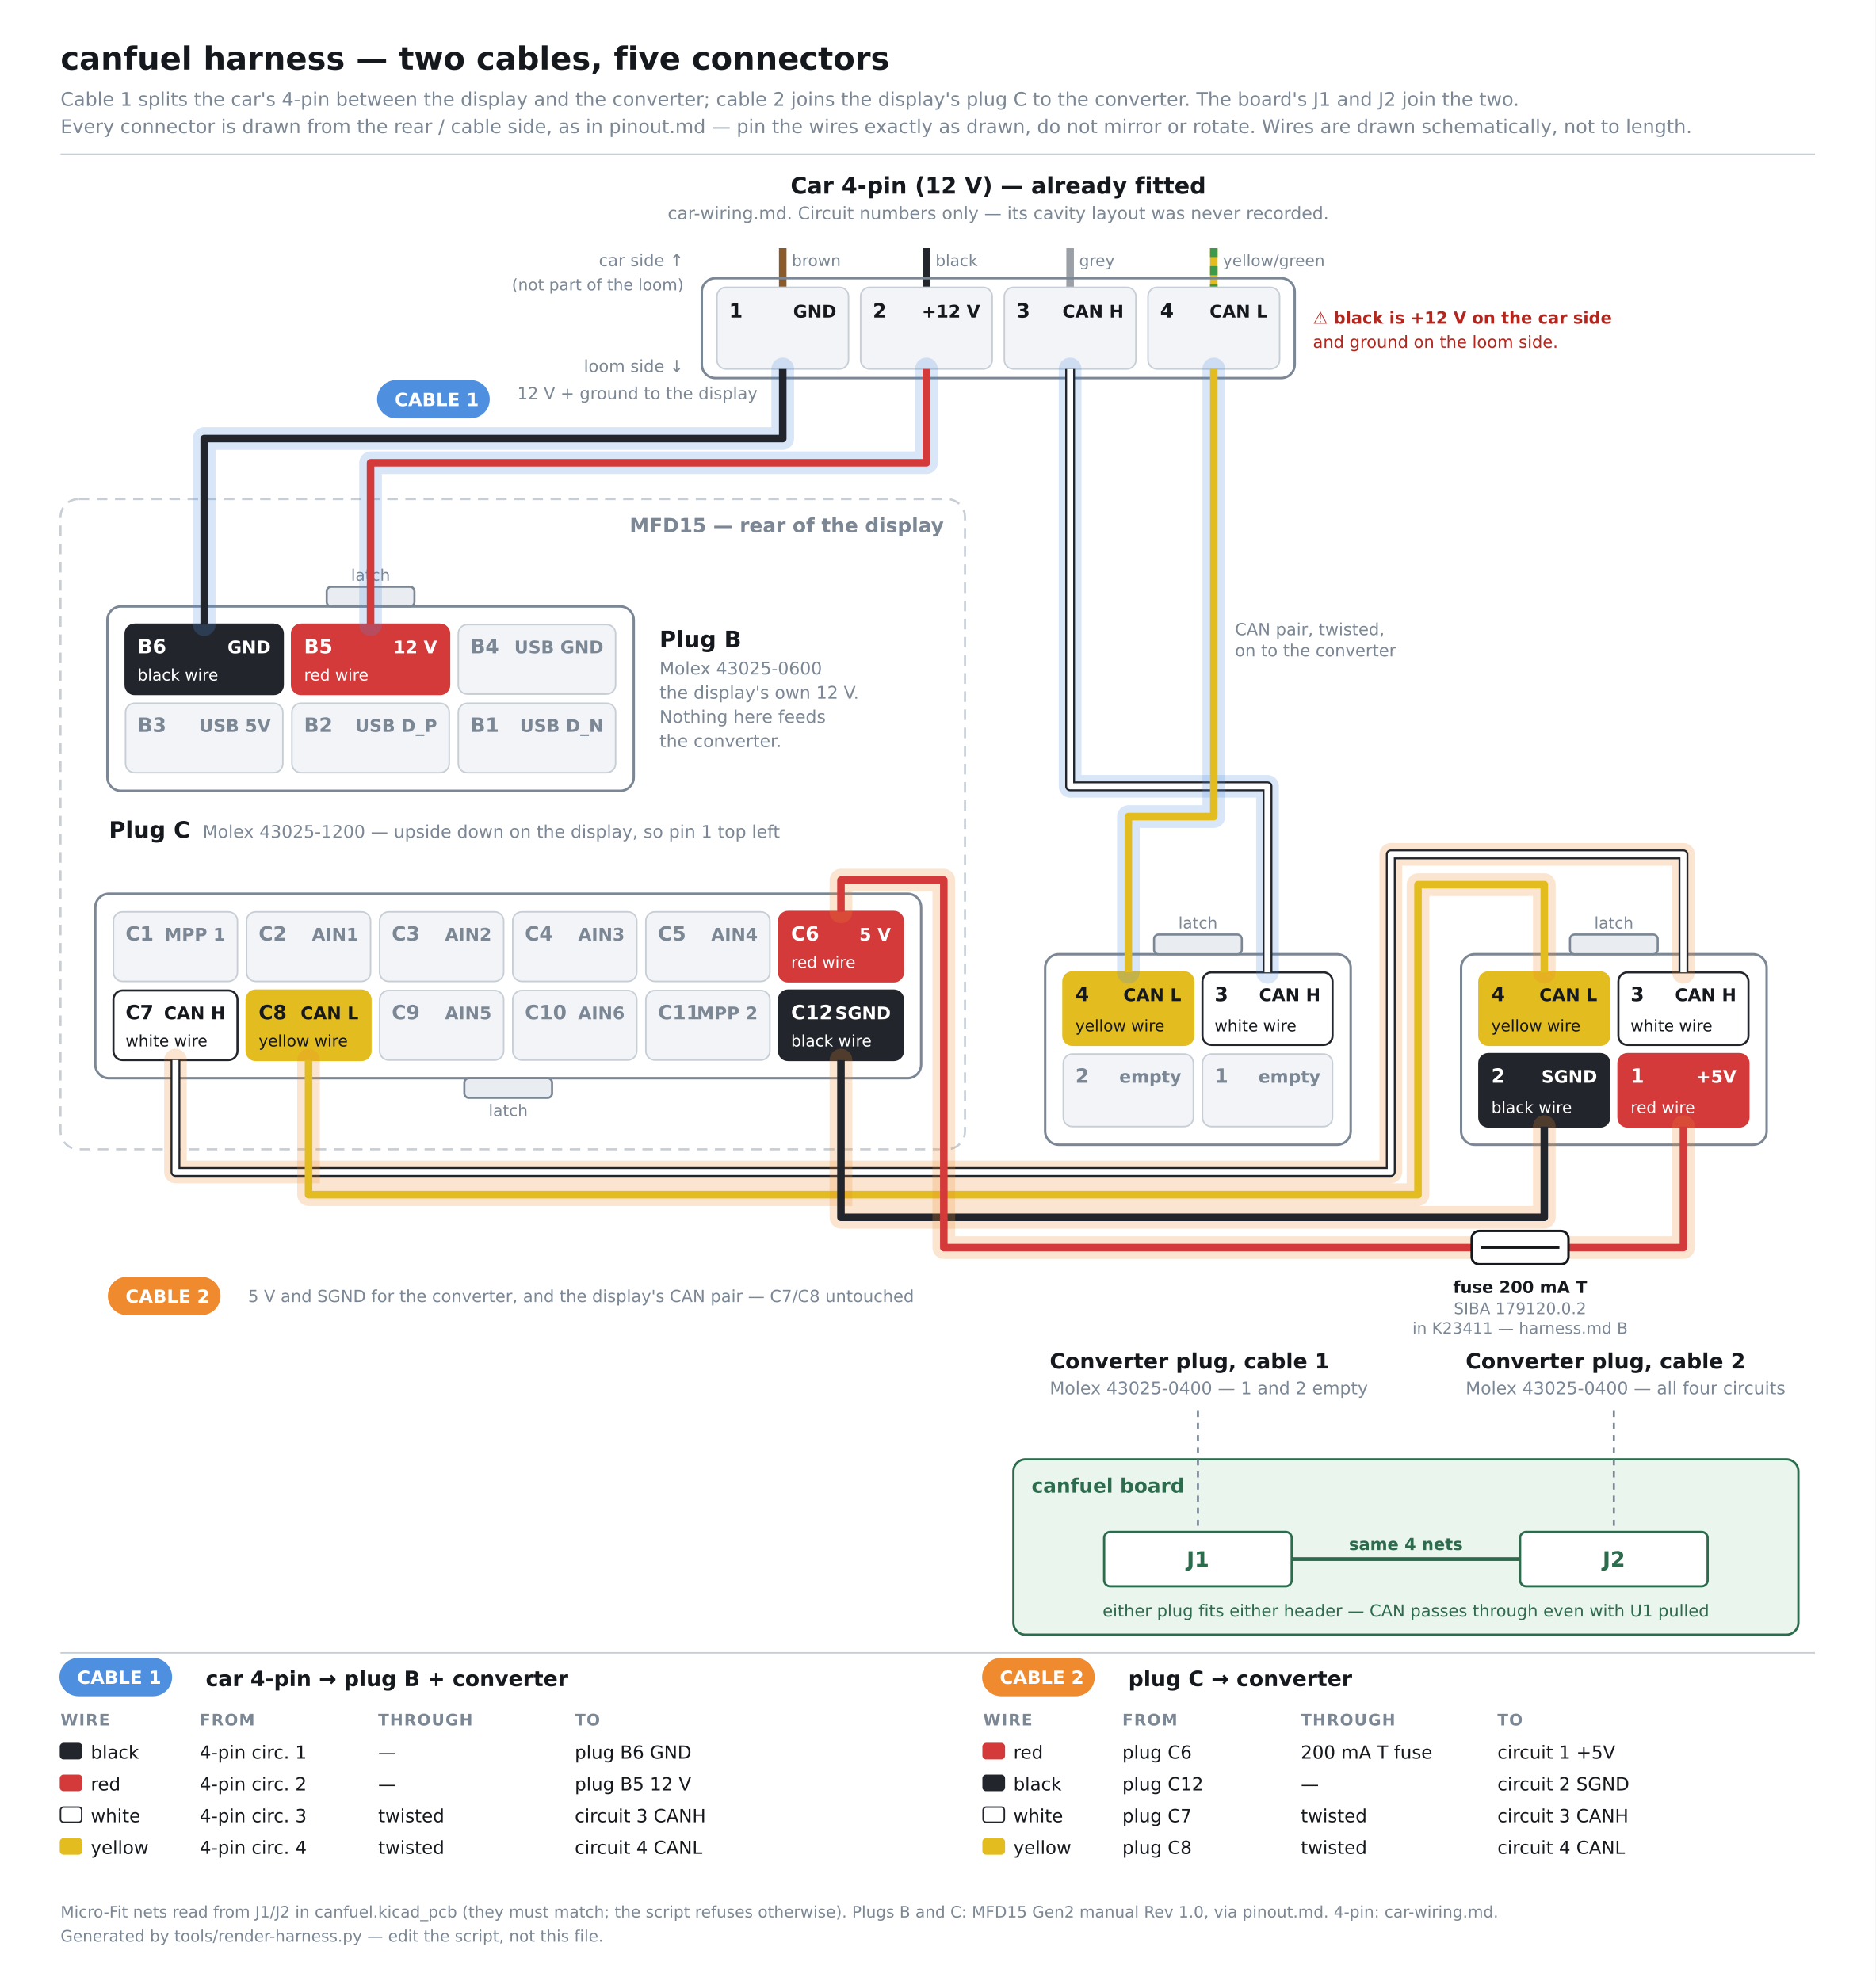
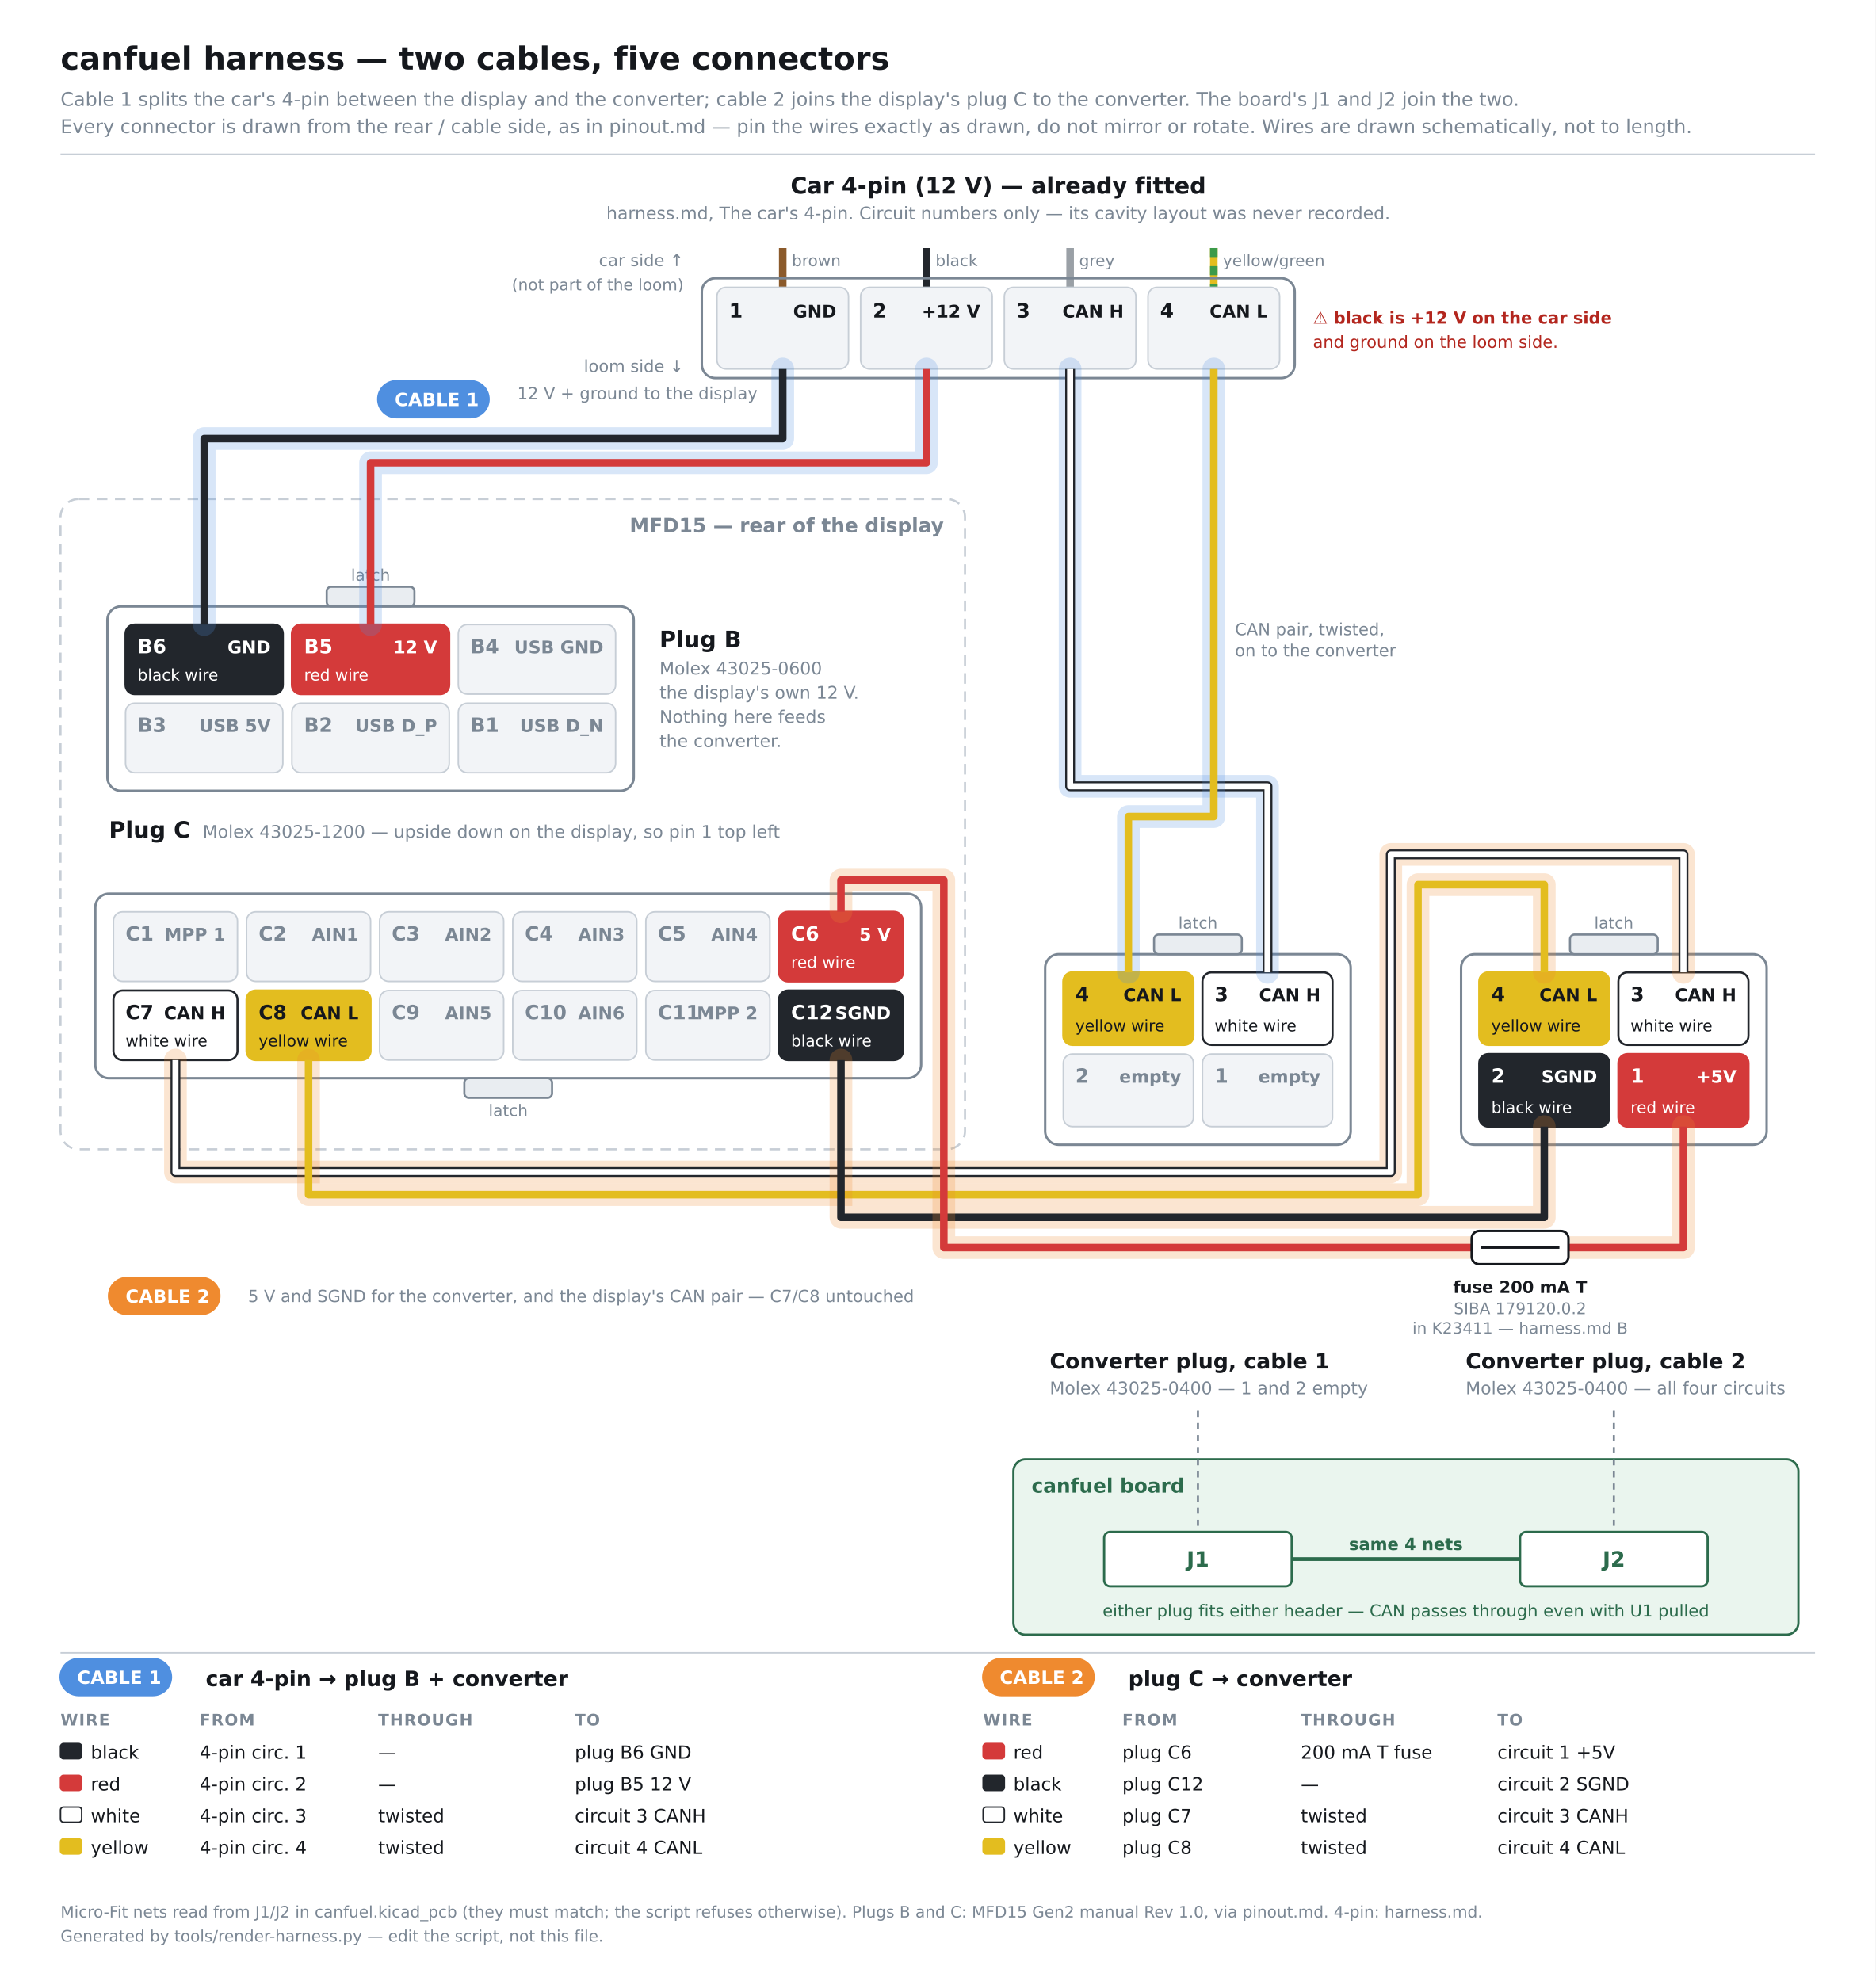
<svg xmlns="http://www.w3.org/2000/svg" width="1240" height="1310" viewBox="0 0 1240 1310" font-family="DejaVu Sans, Segoe UI, Arial, sans-serif">
  <rect x="0" y="0" width="1240" height="1310" rx="0" fill="#ffffff" stroke="none" stroke-width="0" />
  <text x="40" y="46" fill="#15181d" font-size="21" font-weight="700">canfuel harness — two cables, five connectors</text>
  <text x="40" y="70" fill="#7b8794" font-size="12.5">Cable 1 splits the car's 4-pin between the display and the converter; cable 2 joins the display's plug C to the converter. The board's J1 and J2 join the two.</text>
  <text x="40" y="88" fill="#7b8794" font-size="12.5">Every connector is drawn from the rear / cable side, as in pinout.md — pin the wires exactly as drawn, do not mirror or rotate. Wires are drawn schematically, not to length.</text>
  <line x1="40" y1="102" x2="1200" y2="102" stroke="#c7ced6" />
  <text x="660" y="128" fill="#15181d" font-size="15" font-weight="700" text-anchor="middle">Car 4-pin (12 V) — already fitted</text>
-   <text x="660" y="145" fill="#7b8794" font-size="11.5" text-anchor="middle">car-wiring.md. Circuit numbers only — its cavity layout was never recorded.</text>
+   <text x="660" y="145" fill="#7b8794" font-size="11.5" text-anchor="middle">harness.md, The car's 4-pin. Circuit numbers only — its cavity layout was never recorded.</text>
  <path d="M517.5 164 L517.5 190" fill="none" stroke="#8b5a2b" stroke-width="5" stroke-linejoin="round" />
  <text x="523.5" y="176" fill="#7b8794" font-size="10.5">brown</text>
  <rect x="474" y="190" width="87" height="54" rx="6" fill="#f2f4f7" stroke="#c7ced6" stroke-width="1" />
  <text x="482" y="210" fill="#15181d" font-size="13" font-weight="700">1</text>
  <text x="553" y="210" fill="#15181d" font-size="11.5" font-weight="700" text-anchor="end">GND</text>
  <path d="M612.5 164 L612.5 190" fill="none" stroke="#22262c" stroke-width="5" stroke-linejoin="round" />
  <text x="618.5" y="176" fill="#7b8794" font-size="10.5">black</text>
  <rect x="569" y="190" width="87" height="54" rx="6" fill="#f2f4f7" stroke="#c7ced6" stroke-width="1" />
  <text x="577" y="210" fill="#15181d" font-size="13" font-weight="700">2</text>
  <text x="648" y="210" fill="#15181d" font-size="11.5" font-weight="700" text-anchor="end">+12 V</text>
  <path d="M707.5 164 L707.5 190" fill="none" stroke="#9aa0a6" stroke-width="5" stroke-linejoin="round" />
  <text x="713.5" y="176" fill="#7b8794" font-size="10.5">grey</text>
  <rect x="664" y="190" width="87" height="54" rx="6" fill="#f2f4f7" stroke="#c7ced6" stroke-width="1" />
  <text x="672" y="210" fill="#15181d" font-size="13" font-weight="700">3</text>
  <text x="743" y="210" fill="#15181d" font-size="11.5" font-weight="700" text-anchor="end">CAN H</text>
  <path d="M802.5 164 L802.5 190" fill="none" stroke="#e3bd1f" stroke-width="5" stroke-linejoin="round" />
  <path d="M802.5 164 L802.5 190" fill="none" stroke="#3c9a4a" stroke-width="5" stroke-dasharray="6 6" />
  <text x="808.5" y="176" fill="#7b8794" font-size="10.5">yellow/green</text>
  <rect x="759" y="190" width="87" height="54" rx="6" fill="#f2f4f7" stroke="#c7ced6" stroke-width="1" />
  <text x="767" y="210" fill="#15181d" font-size="13" font-weight="700">4</text>
  <text x="838" y="210" fill="#15181d" font-size="11.5" font-weight="700" text-anchor="end">CAN L</text>
  <rect x="464" y="184" width="392" height="66" rx="9" fill="none" stroke="#7b8794" stroke-width="1.6" />
  <text x="452" y="176" fill="#7b8794" font-size="11" text-anchor="end">car side ↑</text>
  <text x="452" y="192" fill="#7b8794" font-size="10.5" text-anchor="end">(not part of the loom)</text>
  <text x="452" y="246" fill="#7b8794" font-size="11" text-anchor="end">loom side ↓</text>
  <text x="868" y="214" fill="#b3261e" font-size="11" font-weight="700">⚠ black is +12 V on the car side</text>
  <text x="868" y="230" fill="#b3261e" font-size="11">and ground on the loom side.</text>
  <rect x="40" y="330" width="598" height="430" rx="12" fill="none" stroke="#c7ced6" stroke-width="1.4" stroke-dasharray="7 5" />
  <text x="624" y="352" fill="#7b8794" font-size="13" font-weight="700" text-anchor="end">MFD15 — rear of the display</text>
  <rect x="71" y="401" width="348" height="122" rx="9" fill="none" stroke="#7b8794" stroke-width="1.6" />
  <rect x="216" y="388" width="58" height="13" rx="3" fill="#e9edf1" stroke="#7b8794" stroke-width="1.4" />
  <text x="245" y="384" fill="#7b8794" font-size="10.5" text-anchor="middle">latch</text>
  <text x="436" y="428" fill="#15181d" font-size="15" font-weight="700">Plug B</text>
  <text x="436" y="446" fill="#7b8794" font-size="11.5">Molex 43025-0600</text>
  <text x="436" y="462" fill="#7b8794" font-size="11.5">the display's own 12 V.</text>
  <text x="436" y="478" fill="#7b8794" font-size="11.5">Nothing here feeds</text>
  <text x="436" y="494" fill="#7b8794" font-size="11.5">the converter.</text>
  <rect x="83" y="413" width="104" height="46" rx="6" fill="#22262c" stroke="#22262c" stroke-width="1.4" />
  <text x="91" y="432" fill="#ffffff" font-size="13" font-weight="700">B6</text>
  <text x="179" y="432" fill="#ffffff" font-size="11.5" font-weight="700" text-anchor="end">GND</text>
  <text x="91" y="450" fill="#ffffff" font-size="10.5">black wire</text>
  <rect x="193" y="413" width="104" height="46" rx="6" fill="#d43a3a" stroke="#d43a3a" stroke-width="1.4" />
  <text x="201" y="432" fill="#ffffff" font-size="13" font-weight="700">B5</text>
  <text x="289" y="432" fill="#ffffff" font-size="11.5" font-weight="700" text-anchor="end">12 V</text>
  <text x="201" y="450" fill="#ffffff" font-size="10.5">red wire</text>
  <rect x="303" y="413" width="104" height="46" rx="6" fill="#f2f4f7" stroke="#c7ced6" stroke-width="1" />
  <text x="311" y="432" fill="#7b8794" font-size="13" font-weight="700">B4</text>
  <text x="399" y="432" fill="#7b8794" font-size="11.5" font-weight="700" text-anchor="end">USB GND</text>
  <rect x="83" y="465" width="104" height="46" rx="6" fill="#f2f4f7" stroke="#c7ced6" stroke-width="1" />
  <text x="91" y="484" fill="#7b8794" font-size="13" font-weight="700">B3</text>
  <text x="179" y="484" fill="#7b8794" font-size="11.5" font-weight="700" text-anchor="end">USB 5V</text>
  <rect x="193" y="465" width="104" height="46" rx="6" fill="#f2f4f7" stroke="#c7ced6" stroke-width="1" />
  <text x="201" y="484" fill="#7b8794" font-size="13" font-weight="700">B2</text>
  <text x="289" y="484" fill="#7b8794" font-size="11.5" font-weight="700" text-anchor="end">USB D_P</text>
  <rect x="303" y="465" width="104" height="46" rx="6" fill="#f2f4f7" stroke="#c7ced6" stroke-width="1" />
  <text x="311" y="484" fill="#7b8794" font-size="13" font-weight="700">B1</text>
  <text x="399" y="484" fill="#7b8794" font-size="11.5" font-weight="700" text-anchor="end">USB D_N</text>
  <rect x="63" y="591" width="546" height="122" rx="9" fill="none" stroke="#7b8794" stroke-width="1.6" />
  <rect x="307" y="713" width="58" height="13" rx="3" fill="#e9edf1" stroke="#7b8794" stroke-width="1.4" />
  <text x="336" y="738" fill="#7b8794" font-size="10.5" text-anchor="middle">latch</text>
  <text x="72" y="554" fill="#15181d" font-size="15" font-weight="700">Plug C</text>
  <text x="134" y="554" fill="#7b8794" font-size="11.5">Molex 43025-1200 — upside down on the display, so pin 1 top left</text>
  <rect x="75" y="603" width="82" height="46" rx="6" fill="#f2f4f7" stroke="#c7ced6" stroke-width="1" />
  <text x="83" y="622" fill="#7b8794" font-size="13" font-weight="700">C1</text>
  <text x="149" y="622" fill="#7b8794" font-size="11.5" font-weight="700" text-anchor="end">MPP 1</text>
  <rect x="163" y="603" width="82" height="46" rx="6" fill="#f2f4f7" stroke="#c7ced6" stroke-width="1" />
  <text x="171" y="622" fill="#7b8794" font-size="13" font-weight="700">C2</text>
  <text x="237" y="622" fill="#7b8794" font-size="11.5" font-weight="700" text-anchor="end">AIN1</text>
  <rect x="251" y="603" width="82" height="46" rx="6" fill="#f2f4f7" stroke="#c7ced6" stroke-width="1" />
  <text x="259" y="622" fill="#7b8794" font-size="13" font-weight="700">C3</text>
  <text x="325" y="622" fill="#7b8794" font-size="11.5" font-weight="700" text-anchor="end">AIN2</text>
  <rect x="339" y="603" width="82" height="46" rx="6" fill="#f2f4f7" stroke="#c7ced6" stroke-width="1" />
  <text x="347" y="622" fill="#7b8794" font-size="13" font-weight="700">C4</text>
  <text x="413" y="622" fill="#7b8794" font-size="11.5" font-weight="700" text-anchor="end">AIN3</text>
  <rect x="427" y="603" width="82" height="46" rx="6" fill="#f2f4f7" stroke="#c7ced6" stroke-width="1" />
  <text x="435" y="622" fill="#7b8794" font-size="13" font-weight="700">C5</text>
  <text x="501" y="622" fill="#7b8794" font-size="11.5" font-weight="700" text-anchor="end">AIN4</text>
  <rect x="515" y="603" width="82" height="46" rx="6" fill="#d43a3a" stroke="#d43a3a" stroke-width="1.4" />
  <text x="523" y="622" fill="#ffffff" font-size="13" font-weight="700">C6</text>
  <text x="589" y="622" fill="#ffffff" font-size="11.5" font-weight="700" text-anchor="end">5 V</text>
  <text x="523" y="640" fill="#ffffff" font-size="10.5">red wire</text>
  <rect x="75" y="655" width="82" height="46" rx="6" fill="#ffffff" stroke="#22262c" stroke-width="1.4" />
  <text x="83" y="674" fill="#15181d" font-size="13" font-weight="700">C7</text>
  <text x="149" y="674" fill="#15181d" font-size="11.5" font-weight="700" text-anchor="end">CAN H</text>
  <text x="83" y="692" fill="#15181d" font-size="10.5">white wire</text>
  <rect x="163" y="655" width="82" height="46" rx="6" fill="#e3bd1f" stroke="#e3bd1f" stroke-width="1.4" />
  <text x="171" y="674" fill="#15181d" font-size="13" font-weight="700">C8</text>
  <text x="237" y="674" fill="#15181d" font-size="11.5" font-weight="700" text-anchor="end">CAN L</text>
  <text x="171" y="692" fill="#15181d" font-size="10.5">yellow wire</text>
  <rect x="251" y="655" width="82" height="46" rx="6" fill="#f2f4f7" stroke="#c7ced6" stroke-width="1" />
  <text x="259" y="674" fill="#7b8794" font-size="13" font-weight="700">C9</text>
  <text x="325" y="674" fill="#7b8794" font-size="11.5" font-weight="700" text-anchor="end">AIN5</text>
  <rect x="339" y="655" width="82" height="46" rx="6" fill="#f2f4f7" stroke="#c7ced6" stroke-width="1" />
  <text x="347" y="674" fill="#7b8794" font-size="13" font-weight="700">C10</text>
  <text x="413" y="674" fill="#7b8794" font-size="11.5" font-weight="700" text-anchor="end">AIN6</text>
  <rect x="427" y="655" width="82" height="46" rx="6" fill="#f2f4f7" stroke="#c7ced6" stroke-width="1" />
  <text x="435" y="674" fill="#7b8794" font-size="13" font-weight="700">C11</text>
  <text x="501" y="674" fill="#7b8794" font-size="11.5" font-weight="700" text-anchor="end">MPP 2</text>
  <rect x="515" y="655" width="82" height="46" rx="6" fill="#22262c" stroke="#22262c" stroke-width="1.4" />
  <text x="523" y="674" fill="#ffffff" font-size="13" font-weight="700">C12</text>
  <text x="589" y="674" fill="#ffffff" font-size="11.5" font-weight="700" text-anchor="end">SGND</text>
  <text x="523" y="692" fill="#ffffff" font-size="10.5">black wire</text>
  <rect x="691" y="631" width="202" height="126" rx="9" fill="none" stroke="#7b8794" stroke-width="1.6" />
  <rect x="763" y="618" width="58" height="13" rx="3" fill="#e9edf1" stroke="#7b8794" stroke-width="1.4" />
  <text x="792" y="614" fill="#7b8794" font-size="10.5" text-anchor="middle">latch</text>
  <rect x="703" y="643" width="86" height="48" rx="6" fill="#e3bd1f" stroke="#e3bd1f" stroke-width="1.4" />
  <text x="711" y="662" fill="#15181d" font-size="13" font-weight="700">4</text>
  <text x="781" y="662" fill="#15181d" font-size="11.5" font-weight="700" text-anchor="end">CAN L</text>
  <text x="711" y="682" fill="#15181d" font-size="10.5">yellow wire</text>
  <rect x="795" y="643" width="86" height="48" rx="6" fill="#ffffff" stroke="#22262c" stroke-width="1.4" />
  <text x="803" y="662" fill="#15181d" font-size="13" font-weight="700">3</text>
  <text x="873" y="662" fill="#15181d" font-size="11.5" font-weight="700" text-anchor="end">CAN H</text>
  <text x="803" y="682" fill="#15181d" font-size="10.5">white wire</text>
  <rect x="703" y="697" width="86" height="48" rx="6" fill="#f2f4f7" stroke="#c7ced6" stroke-width="1" />
  <text x="711" y="716" fill="#7b8794" font-size="13" font-weight="700">2</text>
  <text x="781" y="716" fill="#7b8794" font-size="11.5" font-weight="700" text-anchor="end">empty</text>
  <rect x="795" y="697" width="86" height="48" rx="6" fill="#f2f4f7" stroke="#c7ced6" stroke-width="1" />
  <text x="803" y="716" fill="#7b8794" font-size="13" font-weight="700">1</text>
  <text x="873" y="716" fill="#7b8794" font-size="11.5" font-weight="700" text-anchor="end">empty</text>
  <rect x="966" y="631" width="202" height="126" rx="9" fill="none" stroke="#7b8794" stroke-width="1.6" />
  <rect x="1038" y="618" width="58" height="13" rx="3" fill="#e9edf1" stroke="#7b8794" stroke-width="1.4" />
  <text x="1067" y="614" fill="#7b8794" font-size="10.5" text-anchor="middle">latch</text>
  <rect x="978" y="643" width="86" height="48" rx="6" fill="#e3bd1f" stroke="#e3bd1f" stroke-width="1.4" />
  <text x="986" y="662" fill="#15181d" font-size="13" font-weight="700">4</text>
  <text x="1056" y="662" fill="#15181d" font-size="11.5" font-weight="700" text-anchor="end">CAN L</text>
  <text x="986" y="682" fill="#15181d" font-size="10.5">yellow wire</text>
  <rect x="1070" y="643" width="86" height="48" rx="6" fill="#ffffff" stroke="#22262c" stroke-width="1.4" />
  <text x="1078" y="662" fill="#15181d" font-size="13" font-weight="700">3</text>
  <text x="1148" y="662" fill="#15181d" font-size="11.5" font-weight="700" text-anchor="end">CAN H</text>
  <text x="1078" y="682" fill="#15181d" font-size="10.5">white wire</text>
  <rect x="978" y="697" width="86" height="48" rx="6" fill="#22262c" stroke="#22262c" stroke-width="1.4" />
  <text x="986" y="716" fill="#ffffff" font-size="13" font-weight="700">2</text>
  <text x="1056" y="716" fill="#ffffff" font-size="11.5" font-weight="700" text-anchor="end">SGND</text>
  <text x="986" y="736" fill="#ffffff" font-size="10.5">black wire</text>
  <rect x="1070" y="697" width="86" height="48" rx="6" fill="#d43a3a" stroke="#d43a3a" stroke-width="1.4" />
  <text x="1078" y="716" fill="#ffffff" font-size="13" font-weight="700">1</text>
  <text x="1148" y="716" fill="#ffffff" font-size="11.5" font-weight="700" text-anchor="end">+5V</text>
  <text x="1078" y="736" fill="#ffffff" font-size="10.5">red wire</text>
  <text x="694" y="905" fill="#15181d" font-size="14" font-weight="700">Converter plug, cable 1</text>
  <text x="694" y="922" fill="#7b8794" font-size="11.5">Molex 43025-0400 — 1 and 2 empty</text>
  <text x="969" y="905" fill="#15181d" font-size="14" font-weight="700">Converter plug, cable 2</text>
  <text x="969" y="922" fill="#7b8794" font-size="11.5">Molex 43025-0400 — all four circuits</text>
  <path d="M517.5 244 L517.5 290 L135 290 L135 413" fill="none" stroke="#4f8fe0" stroke-width="15" stroke-opacity="0.22" stroke-linejoin="round" stroke-linecap="round" />
  <path d="M517.5 244 L517.5 290 L135 290 L135 413" fill="none" stroke="#22262c" stroke-width="5" stroke-linejoin="round" />
  <path d="M612.5 244 L612.5 306 L245 306 L245 413" fill="none" stroke="#4f8fe0" stroke-width="15" stroke-opacity="0.22" stroke-linejoin="round" stroke-linecap="round" />
  <path d="M612.5 244 L612.5 306 L245 306 L245 413" fill="none" stroke="#d43a3a" stroke-width="5" stroke-linejoin="round" />
  <path d="M707.5 244 L707.5 520 L838 520 L838 643" fill="none" stroke="#4f8fe0" stroke-width="15" stroke-opacity="0.22" stroke-linejoin="round" stroke-linecap="round" />
  <path d="M707.5 244 L707.5 520 L838 520 L838 643" fill="none" stroke="#22262c" stroke-width="6.5" stroke-linejoin="round" />
  <path d="M707.5 244 L707.5 520 L838 520 L838 643" fill="none" stroke="#ffffff" stroke-width="4" stroke-linejoin="round" />
  <path d="M802.5 244 L802.5 540 L746 540 L746 643" fill="none" stroke="#4f8fe0" stroke-width="15" stroke-opacity="0.22" stroke-linejoin="round" stroke-linecap="round" />
  <path d="M802.5 244 L802.5 540 L746 540 L746 643" fill="none" stroke="#e3bd1f" stroke-width="5" stroke-linejoin="round" />
  <rect x="250" y="252" width="73.1" height="24" rx="12" fill="#4f8fe0" stroke="#4f8fe0" stroke-width="1.4" />
  <text x="261" y="268.5" fill="#ffffff" font-size="12" font-weight="700">CABLE 1</text>
  <text x="342" y="264" fill="#7b8794" font-size="11">12 V + ground to the display</text>
  <text x="816.5" y="420" fill="#7b8794" font-size="11">CAN pair, twisted,</text>
  <text x="816.5" y="434" fill="#7b8794" font-size="11">on to the converter</text>
  <path d="M116 701 L116 775 L919.5 775 L919.5 565 L1113 565 L1113 643" fill="none" stroke="#ef8a2f" stroke-width="15" stroke-opacity="0.22" stroke-linejoin="round" stroke-linecap="round" />
  <path d="M116 701 L116 775 L919.5 775 L919.5 565 L1113 565 L1113 643" fill="none" stroke="#22262c" stroke-width="6.5" stroke-linejoin="round" />
  <path d="M116 701 L116 775 L919.5 775 L919.5 565 L1113 565 L1113 643" fill="none" stroke="#ffffff" stroke-width="4" stroke-linejoin="round" />
  <path d="M204 701 L204 790 L937.5 790 L937.5 585 L1021 585 L1021 643" fill="none" stroke="#ef8a2f" stroke-width="15" stroke-opacity="0.22" stroke-linejoin="round" stroke-linecap="round" />
  <path d="M204 701 L204 790 L937.5 790 L937.5 585 L1021 585 L1021 643" fill="none" stroke="#e3bd1f" stroke-width="5" stroke-linejoin="round" />
  <path d="M556 701 L556 805 L1021 805 L1021 745" fill="none" stroke="#ef8a2f" stroke-width="15" stroke-opacity="0.22" stroke-linejoin="round" stroke-linecap="round" />
  <path d="M556 701 L556 805 L1021 805 L1021 745" fill="none" stroke="#22262c" stroke-width="5" stroke-linejoin="round" />
  <path d="M556 603 L556 582 L624 582 L624 825 L1113 825 L1113 745" fill="none" stroke="#ef8a2f" stroke-width="15" stroke-opacity="0.22" stroke-linejoin="round" stroke-linecap="round" />
  <path d="M556 603 L556 582 L624 582 L624 825 L1113 825 L1113 745" fill="none" stroke="#d43a3a" stroke-width="5" stroke-linejoin="round" />
  <rect x="973" y="814" width="64" height="22" rx="5" fill="#ffffff" stroke="#15181d" stroke-width="1.6" />
  <line x1="979" y1="825" x2="1031" y2="825" stroke="#15181d" stroke-width="1.6" />
  <text x="1005" y="855" fill="#15181d" font-size="11" font-weight="700" text-anchor="middle">fuse 200 mA T</text>
  <text x="1005" y="869" fill="#7b8794" font-size="10.5" text-anchor="middle">SIBA 179120.0.2</text>
  <text x="1005" y="882" fill="#7b8794" font-size="10.5" text-anchor="middle">in K23411 — harness.md B</text>
  <rect x="72" y="845" width="73.1" height="24" rx="12" fill="#ef8a2f" stroke="#ef8a2f" stroke-width="1.4" />
  <text x="83" y="861.5" fill="#ffffff" font-size="12" font-weight="700">CABLE 2</text>
  <text x="164" y="861" fill="#7b8794" font-size="11">5 V and SGND for the converter, and the display's CAN pair — C7/C8 untouched</text>
  <rect x="670" y="965" width="519" height="116" rx="8" fill="#eaf5ee" stroke="#2c6b4c" stroke-width="1.5" />
  <text x="682" y="987" fill="#2c6b4c" font-size="13" font-weight="700">canfuel board</text>
  <rect x="730" y="1013" width="124" height="36" rx="4" fill="#ffffff" stroke="#2c6b4c" stroke-width="1.5" />
  <text x="792" y="1036" fill="#2c6b4c" font-size="14" font-weight="700" text-anchor="middle">J1</text>
  <line x1="792" y1="933" x2="792" y2="1011" stroke="#7b8794" stroke-width="1.4" stroke-dasharray="4 4" />
  <rect x="1005" y="1013" width="124" height="36" rx="4" fill="#ffffff" stroke="#2c6b4c" stroke-width="1.5" />
  <text x="1067" y="1036" fill="#2c6b4c" font-size="14" font-weight="700" text-anchor="middle">J2</text>
  <line x1="1067" y1="933" x2="1067" y2="1011" stroke="#7b8794" stroke-width="1.4" stroke-dasharray="4 4" />
  <line x1="854" y1="1031" x2="1005" y2="1031" stroke="#2c6b4c" stroke-width="2.5" />
  <text x="929.5" y="1025" fill="#2c6b4c" font-size="11" font-weight="700" text-anchor="middle">same 4 nets</text>
  <text x="929.5" y="1069" fill="#2c6b4c" font-size="11" text-anchor="middle">either plug fits either header — CAN passes through even with U1 pulled</text>
  <line x1="40" y1="1093" x2="1200" y2="1093" stroke="#c7ced6" />
  <rect x="40" y="1097" width="73.1" height="24" rx="12" fill="#4f8fe0" stroke="#4f8fe0" stroke-width="1.4" />
  <text x="51" y="1113.5" fill="#ffffff" font-size="12" font-weight="700">CABLE 1</text>
  <text x="136" y="1115" fill="#15181d" font-size="14" font-weight="700">car 4-pin → plug B + converter</text>
  <text x="40" y="1141" fill="#7b8794" font-size="10.5" font-weight="700" letter-spacing="0.6">WIRE</text>
  <text x="132" y="1141" fill="#7b8794" font-size="10.5" font-weight="700" letter-spacing="0.6">FROM</text>
  <text x="250" y="1141" fill="#7b8794" font-size="10.5" font-weight="700" letter-spacing="0.6">THROUGH</text>
  <text x="380" y="1141" fill="#7b8794" font-size="10.5" font-weight="700" letter-spacing="0.6">TO</text>
  <rect x="40" y="1153" width="14" height="10" rx="2" fill="#22262c" stroke="#22262c" stroke-width="1" />
  <text x="60" y="1163" fill="#15181d" font-size="12">black</text>
  <text x="132" y="1163" fill="#15181d" font-size="12">4-pin circ. 1</text>
  <text x="250" y="1163" fill="#15181d" font-size="12">—</text>
  <text x="380" y="1163" fill="#15181d" font-size="12">plug B6  GND</text>
  <rect x="40" y="1174" width="14" height="10" rx="2" fill="#d43a3a" stroke="#d43a3a" stroke-width="1" />
  <text x="60" y="1184" fill="#15181d" font-size="12">red</text>
  <text x="132" y="1184" fill="#15181d" font-size="12">4-pin circ. 2</text>
  <text x="250" y="1184" fill="#15181d" font-size="12">—</text>
  <text x="380" y="1184" fill="#15181d" font-size="12">plug B5  12 V</text>
  <rect x="40" y="1195" width="14" height="10" rx="2" fill="#ffffff" stroke="#22262c" stroke-width="1" />
  <text x="60" y="1205" fill="#15181d" font-size="12">white</text>
  <text x="132" y="1205" fill="#15181d" font-size="12">4-pin circ. 3</text>
  <text x="250" y="1205" fill="#15181d" font-size="12">twisted</text>
  <text x="380" y="1205" fill="#15181d" font-size="12">circuit 3  CANH</text>
  <rect x="40" y="1216" width="14" height="10" rx="2" fill="#e3bd1f" stroke="#e3bd1f" stroke-width="1" />
  <text x="60" y="1226" fill="#15181d" font-size="12">yellow</text>
  <text x="132" y="1226" fill="#15181d" font-size="12">4-pin circ. 4</text>
  <text x="250" y="1226" fill="#15181d" font-size="12">twisted</text>
  <text x="380" y="1226" fill="#15181d" font-size="12">circuit 4  CANL</text>
  <rect x="650" y="1097" width="73.1" height="24" rx="12" fill="#ef8a2f" stroke="#ef8a2f" stroke-width="1.4" />
  <text x="661" y="1113.5" fill="#ffffff" font-size="12" font-weight="700">CABLE 2</text>
  <text x="746" y="1115" fill="#15181d" font-size="14" font-weight="700">plug C → converter</text>
  <text x="650" y="1141" fill="#7b8794" font-size="10.5" font-weight="700" letter-spacing="0.6">WIRE</text>
  <text x="742" y="1141" fill="#7b8794" font-size="10.5" font-weight="700" letter-spacing="0.6">FROM</text>
  <text x="860" y="1141" fill="#7b8794" font-size="10.5" font-weight="700" letter-spacing="0.6">THROUGH</text>
  <text x="990" y="1141" fill="#7b8794" font-size="10.5" font-weight="700" letter-spacing="0.6">TO</text>
  <rect x="650" y="1153" width="14" height="10" rx="2" fill="#d43a3a" stroke="#d43a3a" stroke-width="1" />
  <text x="670" y="1163" fill="#15181d" font-size="12">red</text>
  <text x="742" y="1163" fill="#15181d" font-size="12">plug C6</text>
  <text x="860" y="1163" fill="#15181d" font-size="12">200 mA T fuse</text>
  <text x="990" y="1163" fill="#15181d" font-size="12">circuit 1  +5V</text>
  <rect x="650" y="1174" width="14" height="10" rx="2" fill="#22262c" stroke="#22262c" stroke-width="1" />
  <text x="670" y="1184" fill="#15181d" font-size="12">black</text>
  <text x="742" y="1184" fill="#15181d" font-size="12">plug C12</text>
  <text x="860" y="1184" fill="#15181d" font-size="12">—</text>
  <text x="990" y="1184" fill="#15181d" font-size="12">circuit 2  SGND</text>
  <rect x="650" y="1195" width="14" height="10" rx="2" fill="#ffffff" stroke="#22262c" stroke-width="1" />
  <text x="670" y="1205" fill="#15181d" font-size="12">white</text>
  <text x="742" y="1205" fill="#15181d" font-size="12">plug C7</text>
  <text x="860" y="1205" fill="#15181d" font-size="12">twisted</text>
  <text x="990" y="1205" fill="#15181d" font-size="12">circuit 3  CANH</text>
  <rect x="650" y="1216" width="14" height="10" rx="2" fill="#e3bd1f" stroke="#e3bd1f" stroke-width="1" />
  <text x="670" y="1226" fill="#15181d" font-size="12">yellow</text>
  <text x="742" y="1226" fill="#15181d" font-size="12">plug C8</text>
  <text x="860" y="1226" fill="#15181d" font-size="12">twisted</text>
  <text x="990" y="1226" fill="#15181d" font-size="12">circuit 4  CANL</text>
-   <text x="40" y="1268" fill="#7b8794" font-size="10.5">Micro-Fit nets read from J1/J2 in canfuel.kicad_pcb (they must match; the script refuses otherwise). Plugs B and C: MFD15 Gen2 manual Rev 1.0, via pinout.md. 4-pin: car-wiring.md.</text>
+   <text x="40" y="1268" fill="#7b8794" font-size="10.5">Micro-Fit nets read from J1/J2 in canfuel.kicad_pcb (they must match; the script refuses otherwise). Plugs B and C: MFD15 Gen2 manual Rev 1.0, via pinout.md. 4-pin: harness.md.</text>
  <text x="40" y="1284" fill="#7b8794" font-size="10.5">Generated by tools/render-harness.py — edit the script, not this file.</text>
</svg>
